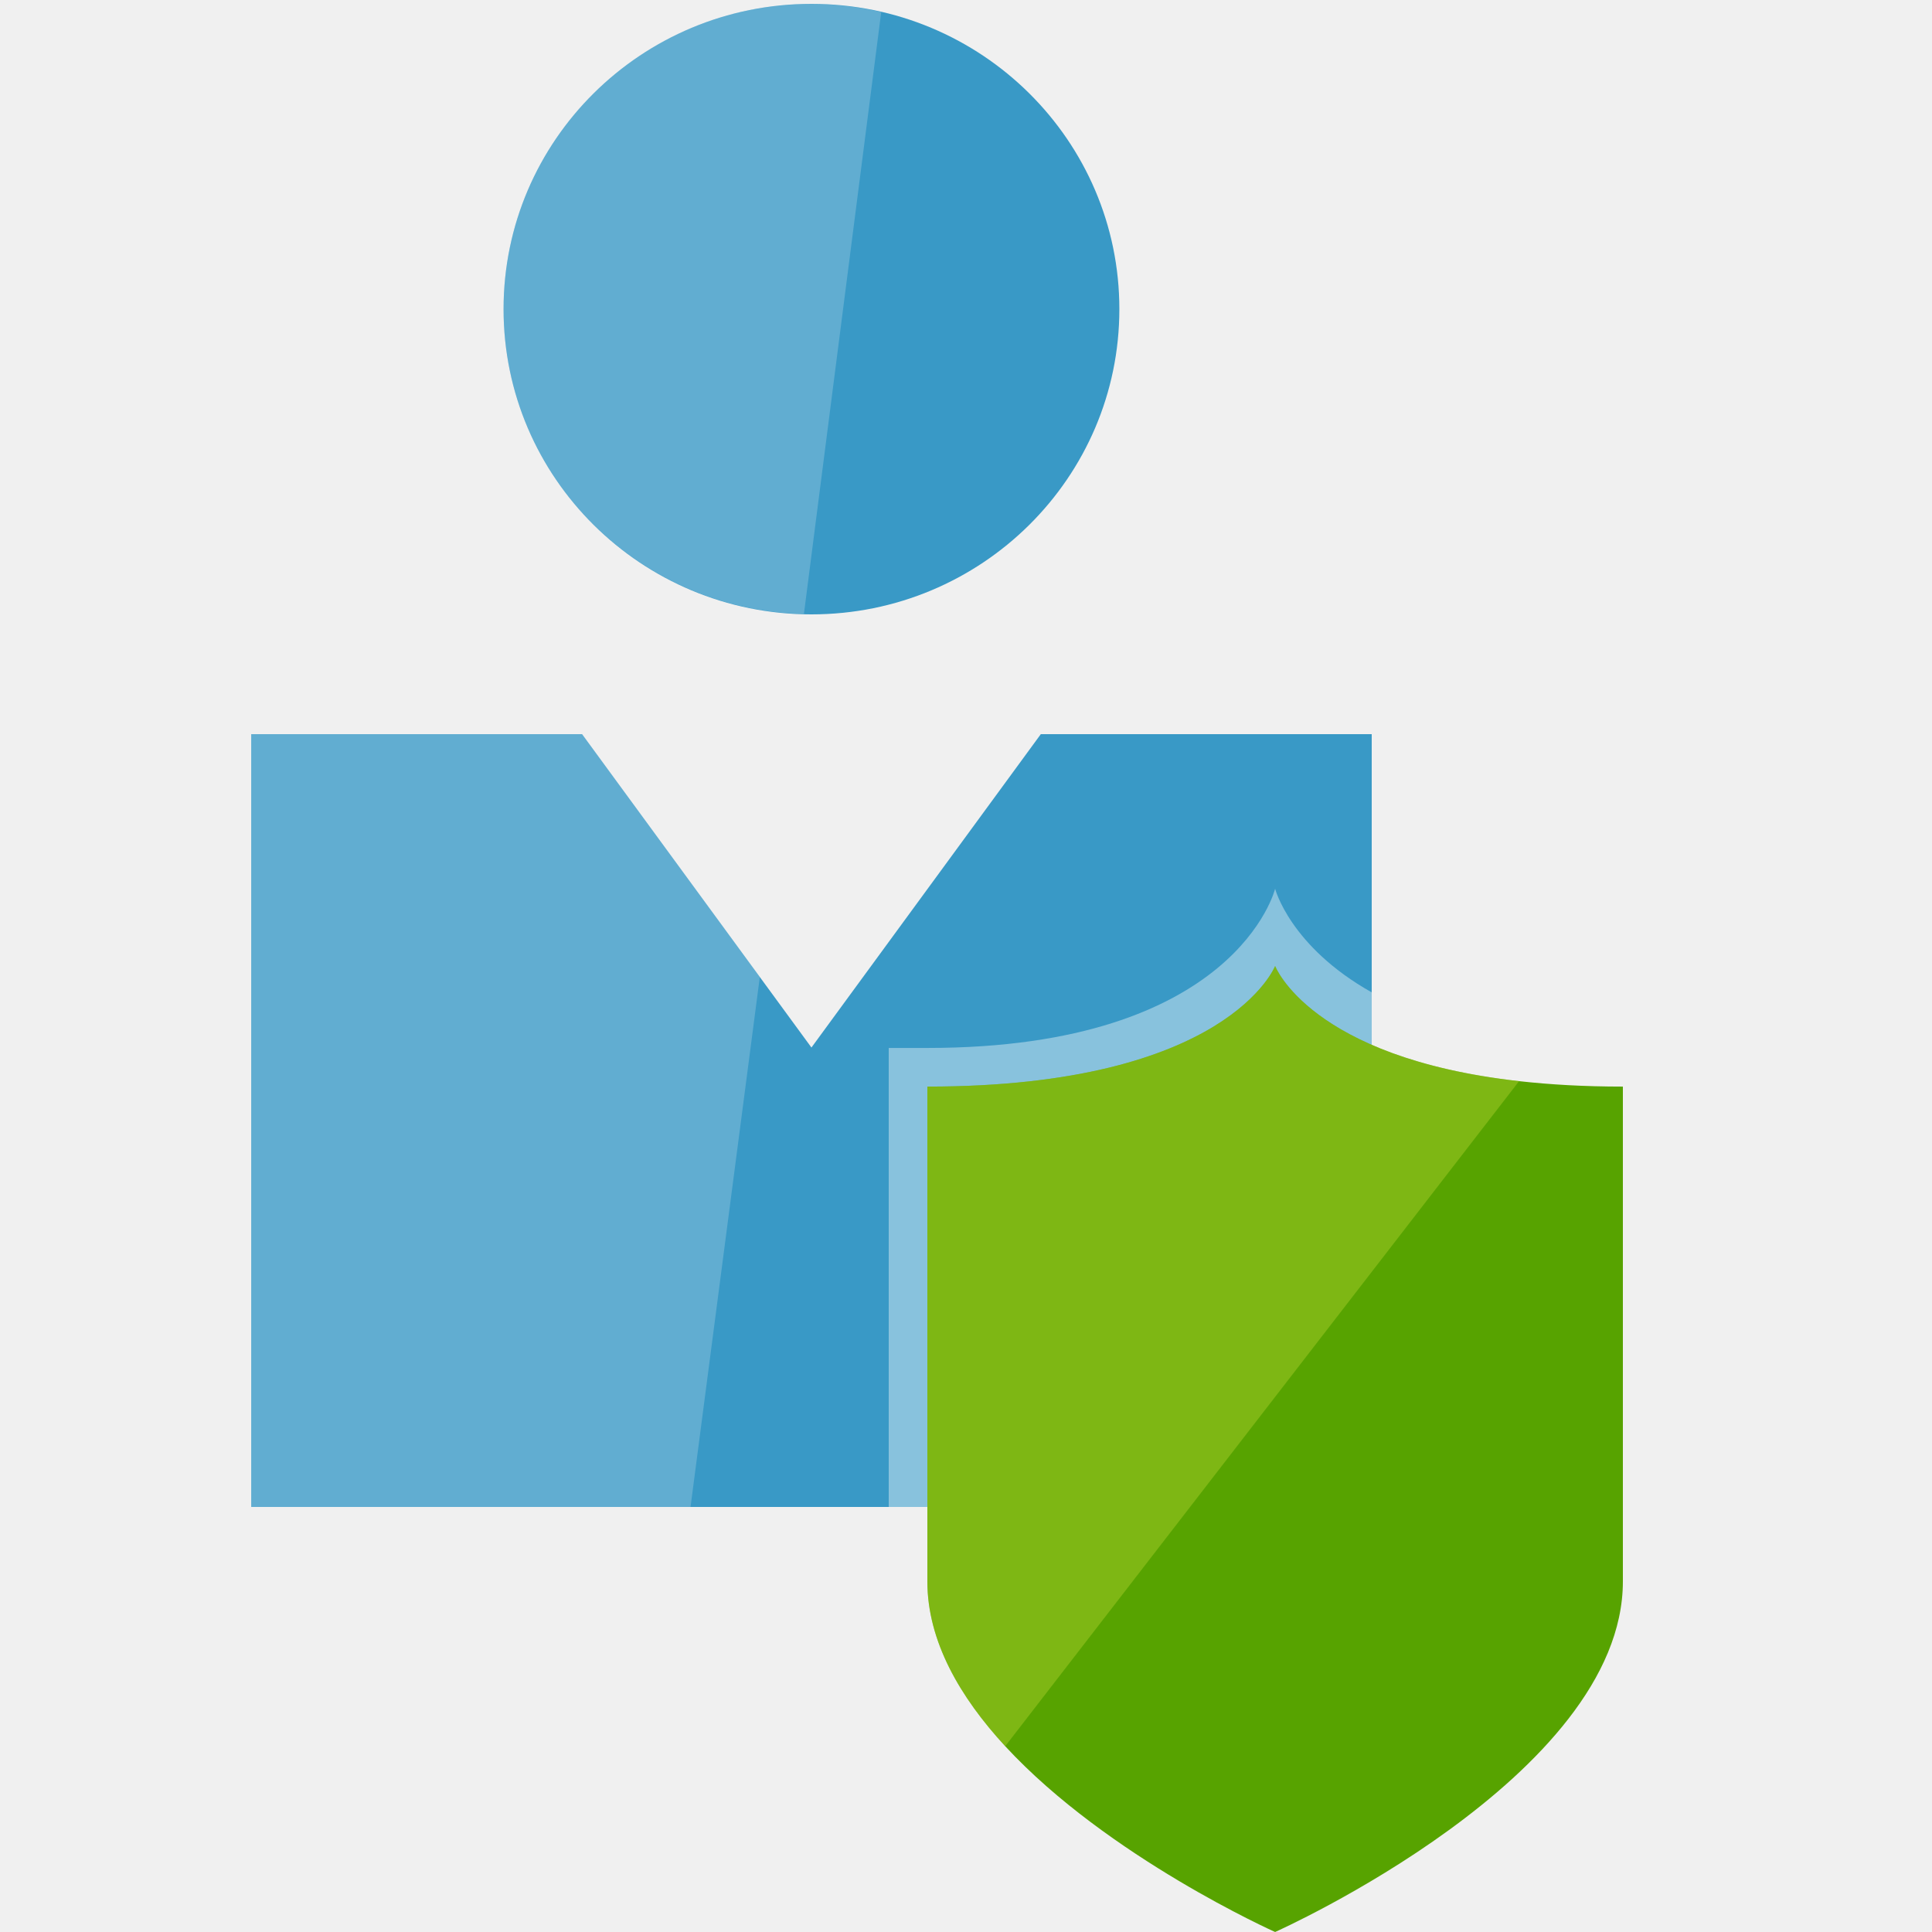
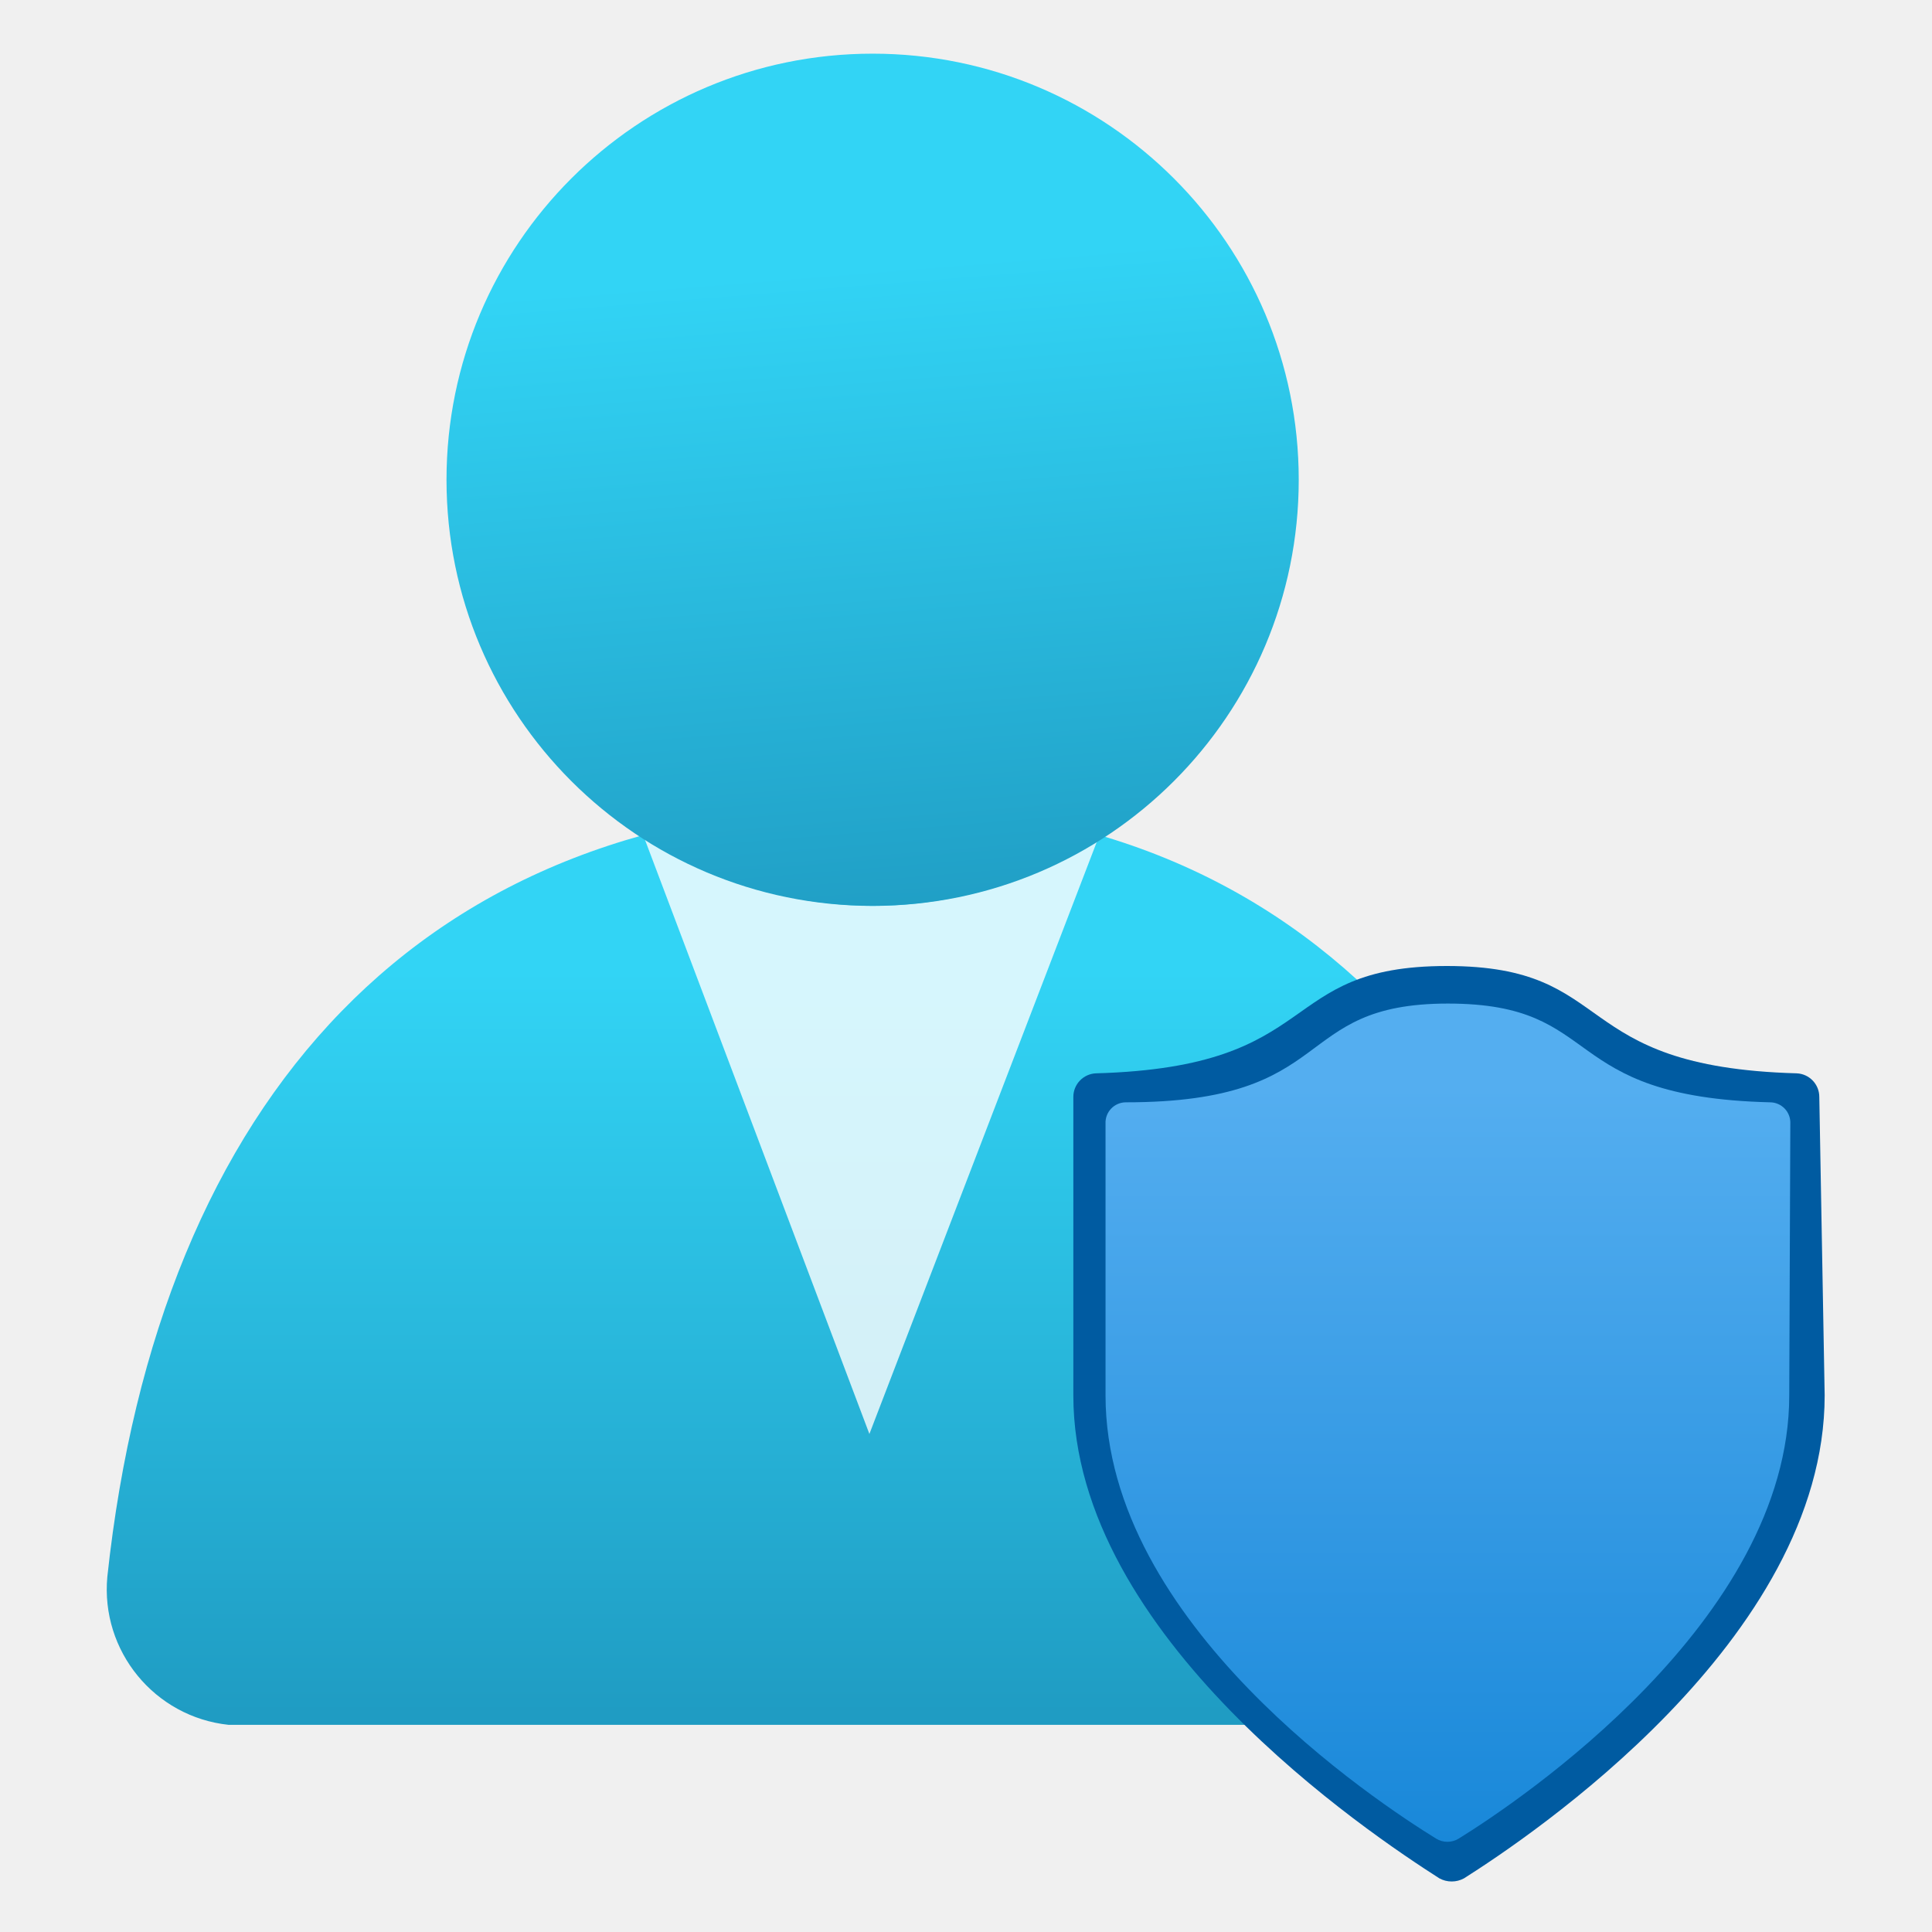
- <svg viewBox="0 0 50 50" class="" role="presentation" focusable="false" id="FxSymbol0-0cc" data-type="1">
+ <svg viewBox="0 0 18 18" class="" role="presentation" focusable="false" id="FxSymbol0-0c9" data-type="1">
  <g>
-     <path d="M28.969 8c0 4.363-3.568 7.9-7.969 7.9s-7.968-3.537-7.968-7.9S16.599.1 21 .1s7.969 3.537 7.969 7.9m-2.033 11L21 27.11 15.064 19H6.501v20H35.5V19z" class="msportalfx-svg-c16" fill="#3999c6" />
-     <path opacity=".2" d="M13.032 8c0 4.298 3.463 7.787 7.773 7.891L22.806.313A7.95 7.95 0 0 0 21 .1c-4.401 0-7.968 3.537-7.968 7.9m2.034 11H6.5v20h11.371l1.793-13.716z" class="msportalfx-svg-c01" fill="#ffffff" />
-     <path opacity=".4" d="M35.5 39V25.682C33.383 24.493 33 23 33 23s-1 4.121-9 4.121h-1V39h12.5z" class="msportalfx-svg-c01" fill="#ffffff" />
-     <path d="M39.314 27.98C33.905 27.372 33 25 33 25s-1.217 3.121-9 3.121v12.805c0 1.548.845 2.998 2.015 4.266C28.668 48.066 33 50 33 50s9-4.014 9-9.074V28.121c-1.001 0-1.891-.052-2.686-.141z" class="msportalfx-svg-c14" fill="#57a300" />
-     <path opacity=".4" d="M35.226 33.271l4.088-5.291C33.905 27.372 33 25 33 25s-1.217 3.121-9 3.121v12.805c0 1.548.845 2.998 2.015 4.266l3.022-3.911 6.189-8.01z" class="msportalfx-svg-c13" fill="#b8d432" />
+     <path d="M13.93 16.08a1.26 1.26 0 0 0 1.26-1.25.76.76 0 0 0 0-.15c-.49-4-2.75-7.18-7-7.18S1.48 10.23 1 14.69a1.27 1.27 0 0 0 1.13 1.38h11.8z" fill="url(#a1b98161-c331-4559-9700-7c3dbf716821)" />
+     <path d="M8.13 8.44A3.94 3.94 0 0 1 6 7.8l2.1 5.56 2.12-5.52a4 4 0 0 1-2.09.6z" opacity=".8" class="msportalfx-svg-c01" fill="#ffffff" />
+     <circle cx="8.13" cy="4.47" r="3.97" fill="url(#ae2314f4-c766-47db-ad18-ec313459d520)" />
+     <path d="M17 13c0 2.28-2.76 4.12-3.36 4.5a.24.24 0 0 1-.23 0C12.77 17.09 10 15.25 10 13v-2.78a.22.22 0 0 1 .21-.22c2.15-.06 1.66-1 3.27-1s1.11.94 3.26 1a.22.22 0 0 1 .21.22z" fill="#005ba1" />
+     <path d="M16.67 13c0 2.1-2.53 3.79-3.08 4.13a.2.2 0 0 1-.21 0c-.55-.34-3.08-2-3.08-4.13v-2.53a.19.19 0 0 1 .19-.2c2 0 1.52-.92 3-.92s1 .87 3 .92a.19.19 0 0 1 .19.2z" fill="url(#e2290250-b7a3-47ee-abfe-de7d410961d8)" />
  </g>
  <defs>
- </defs>
+     <linearGradient id="a1b98161-c331-4559-9700-7c3dbf716821" x1="8.11" y1="6.45" x2="8.11" y2="18.2" gradientUnits="userSpaceOnUse">
+       <stop offset=".22" stop-color="#32d4f5" />
+       <stop offset="1" stop-color="#198ab3" />
+     </linearGradient>
+     <linearGradient id="ae2314f4-c766-47db-ad18-ec313459d520" x1="7.78" y1=".15" x2="8.64" y2="10.82" gradientUnits="userSpaceOnUse">
+       <stop offset=".22" stop-color="#32d4f5" />
+       <stop offset="1" stop-color="#198ab3" />
+     </linearGradient>
+     <linearGradient id="e2290250-b7a3-47ee-abfe-de7d410961d8" x1="13.49" y1="17.15" x2="13.49" y2="9.35" gradientUnits="userSpaceOnUse">
+       <stop offset="0" stop-color="#1988d9" />
+       <stop offset=".9" stop-color="#54aef0" />
+     </linearGradient>
+   </defs>
</svg>
